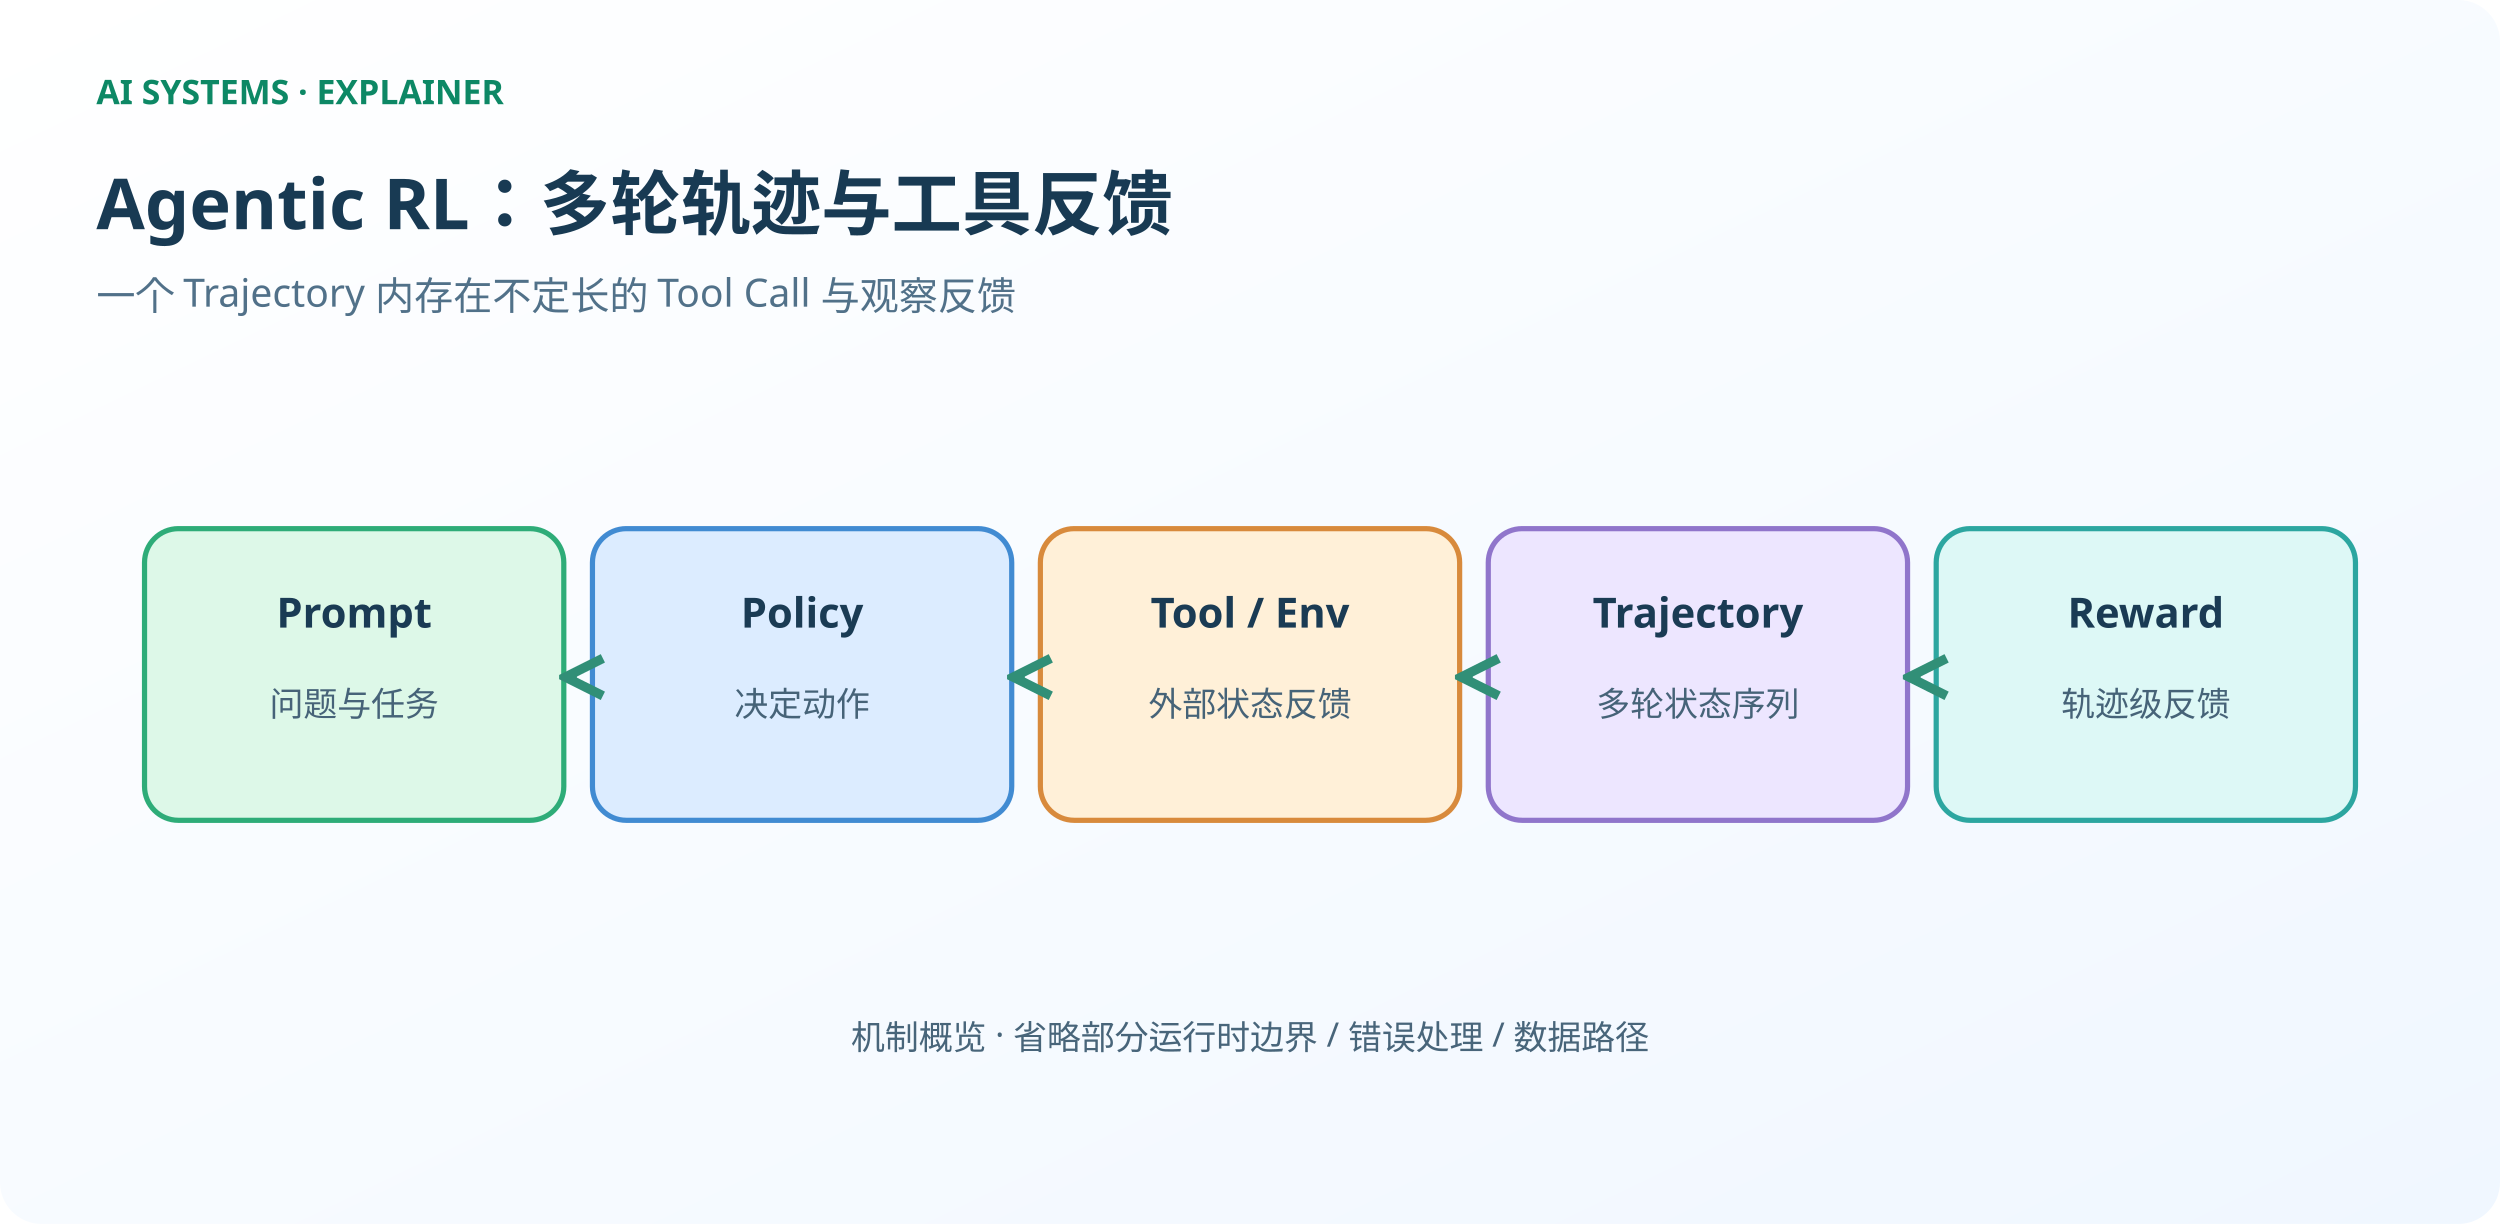
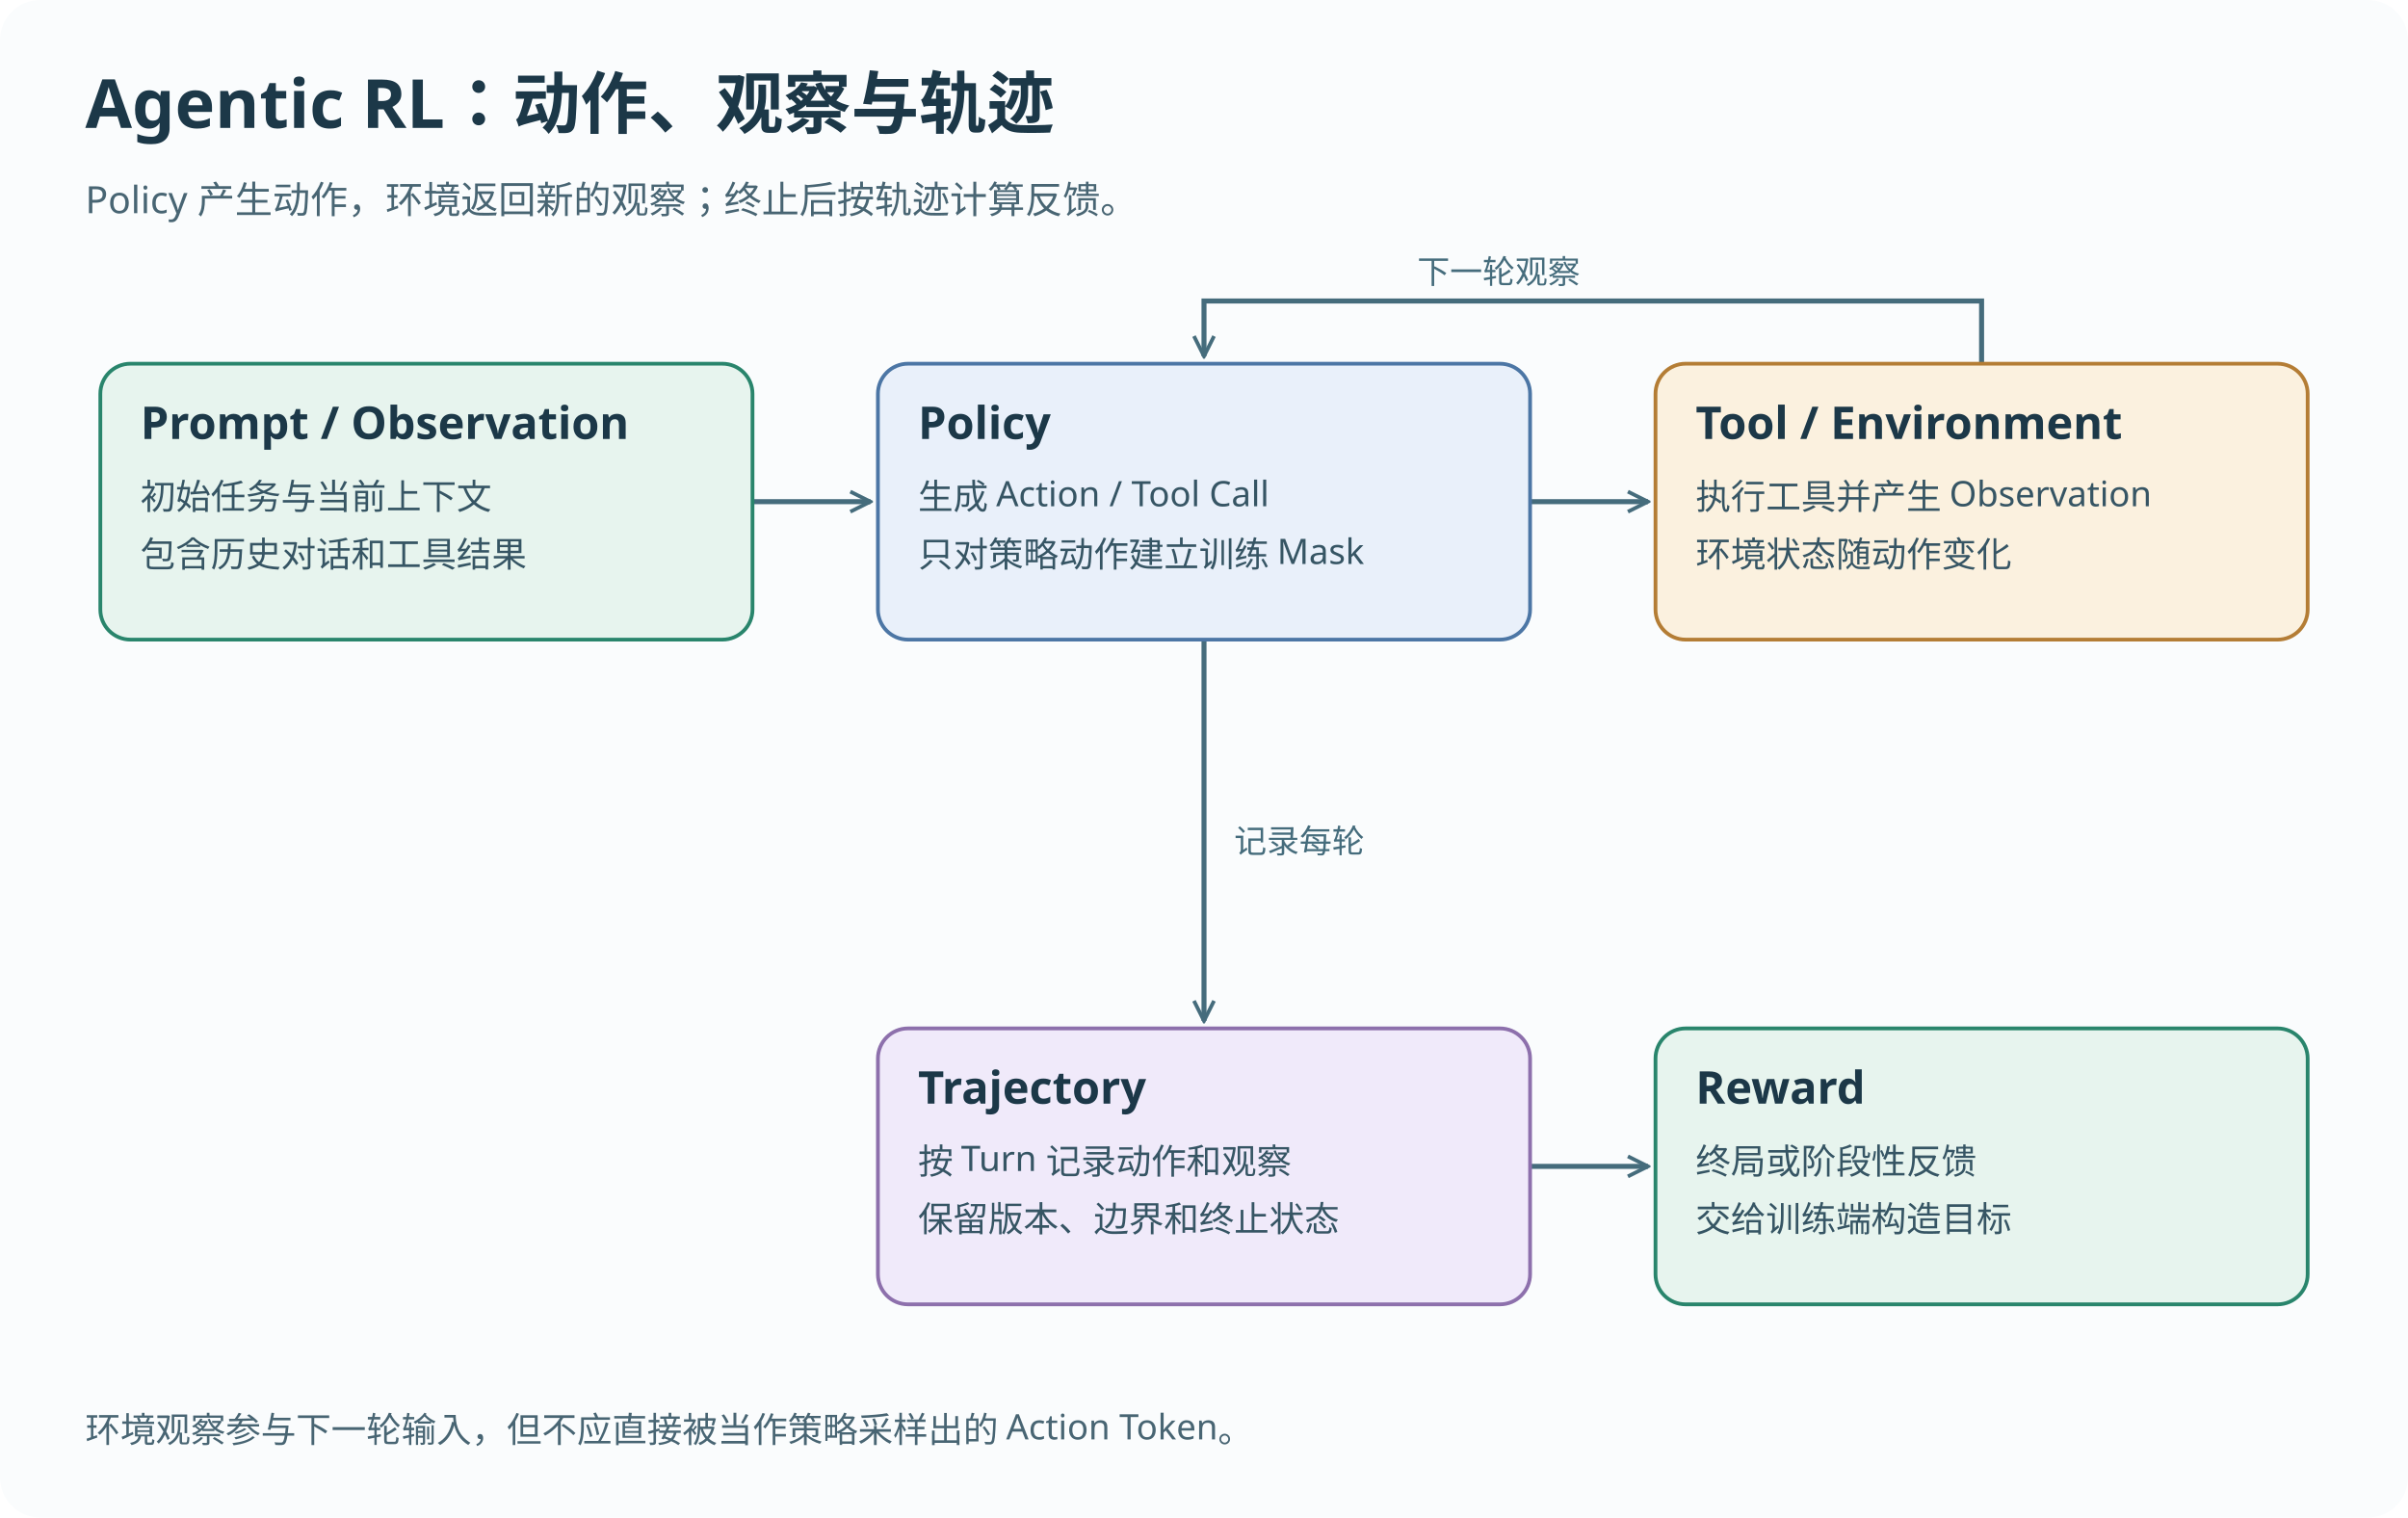
- <svg xmlns="http://www.w3.org/2000/svg" viewBox="0 0 960 470" role="img" aria-labelledby="t d">
+ <svg xmlns="http://www.w3.org/2000/svg" width="960" height="605" viewBox="0 0 960 605" role="img" aria-labelledby="title desc">
  <defs>
-     <linearGradient id="bg" x2="1" y2="1">
-       <stop stop-color="#ffffff" />
-       <stop offset="1" stop-color="#f0f7ff" />
-     </linearGradient>
-     <marker id="arrow" markerWidth="8" markerHeight="8" refX="6" refY="4" orient="auto">
-       <path d="M1 1L7 4L1 7" stroke="#318f77" stroke-width="1.5" fill="none" />
+     <marker id="a" markerUnits="userSpaceOnUse" markerWidth="10" markerHeight="10" refX="9" refY="5" orient="auto">
+       <path d="M1 1L9 5L1 9" fill="none" stroke="#456c7c" stroke-width="1.5" />
    </marker>
  </defs>
-   <rect width="960" height="470" rx="16" fill="url(#bg)" />
-   <text x="37" y="40" fill="#0d8865" font-size="13" font-family="system-ui, PingFang SC" font-weight="700">AI SYSTEMS · EXPLAINER</text>
-   <text x="37" y="88" fill="#183a53" font-size="27" font-family="system-ui, PingFang SC" font-weight="750">Agentic RL：多轮轨迹与工具反馈</text>
-   <text x="37" y="119" fill="#517189" font-size="15" font-family="system-ui, PingFang SC">一个 Trajectory 内存在不定长的 Tool Call 与观察反馈</text>
-   <rect x="55.5" y="203" width="161" height="112" rx="13" fill="#ddf8e8" stroke="#2eac78" stroke-width="2" />
-   <text x="136" y="241" fill="#1a3b54" font-family="system-ui, PingFang SC" font-size="16" font-weight="700" text-anchor="middle">Prompt</text>
-   <text x="136" y="275" fill="#466378" font-family="system-ui, PingFang SC" font-size="13" text-anchor="middle">问题与任务</text>
-   <rect x="227.5" y="203" width="161" height="112" rx="13" fill="#dcecff" stroke="#418bd2" stroke-width="2" />
-   <text x="308" y="241" fill="#1a3b54" font-family="system-ui, PingFang SC" font-size="16" font-weight="700" text-anchor="middle">Policy</text>
-   <text x="308" y="275" fill="#466378" font-family="system-ui, PingFang SC" font-size="13" text-anchor="middle">决定动作</text>
-   <rect x="399.5" y="203" width="161" height="112" rx="13" fill="#fff0d8" stroke="#d88a3c" stroke-width="2" />
-   <text x="480" y="241" fill="#1a3b54" font-family="system-ui, PingFang SC" font-size="16" font-weight="700" text-anchor="middle">Tool / Env</text>
-   <text x="480" y="275" fill="#466378" font-family="system-ui, PingFang SC" font-size="13" text-anchor="middle">外部状态反馈</text>
-   <rect x="571.5" y="203" width="161" height="112" rx="13" fill="#ede6ff" stroke="#9075cb" stroke-width="2" />
-   <text x="652" y="241" fill="#1a3b54" font-family="system-ui, PingFang SC" font-size="16" font-weight="700" text-anchor="middle">Trajectory</text>
-   <text x="652" y="275" fill="#466378" font-family="system-ui, PingFang SC" font-size="13" text-anchor="middle">多轮状态序列</text>
-   <rect x="743.5" y="203" width="161" height="112" rx="13" fill="#ddf8f6" stroke="#2ca6a0" stroke-width="2" />
-   <text x="824" y="241" fill="#1a3b54" font-family="system-ui, PingFang SC" font-size="16" font-weight="700" text-anchor="middle">Reward</text>
-   <text x="824" y="275" fill="#466378" font-family="system-ui, PingFang SC" font-size="13" text-anchor="middle">轨迹级反馈</text>
-   <path d="M221.5 260H219.5" fill="none" stroke="#318f77" stroke-width="2.4" marker-end="url(#arrow)" />
-   <path d="M393.5 260H391.5" fill="none" stroke="#318f77" stroke-width="2.4" marker-end="url(#arrow)" />
-   <path d="M565.5 260H563.5" fill="none" stroke="#318f77" stroke-width="2.4" marker-end="url(#arrow)" />
-   <path d="M737.5 260H735.5" fill="none" stroke="#318f77" stroke-width="2.4" marker-end="url(#arrow)" />
-   <text x="480" y="403" text-anchor="middle" font-family="system-ui, PingFang SC" font-size="13" fill="#48657a">机制概览 · 省略部分运行时边界 / 错误处理 / 数据路径</text>
+   <rect width="960" height="605" rx="16" fill="#fafcfd" />
+   <g font-family="system-ui,PingFang SC,Microsoft YaHei,sans-serif" fill="#1c3848">
+     <text x="34" y="51" font-size="27" font-weight="700">Agentic RL：动作、观察与轨迹</text>
+     <text x="34" y="85" font-size="15" fill="#486573">Policy 产生动作，环境返回新的观察；终止后按轨迹计算反馈。</text>
+     <path d="M300 200H347" fill="none" stroke="#456c7c" stroke-width="2" marker-end="url(#a)" />
+     <path d="M610 200H657" fill="none" stroke="#456c7c" stroke-width="2" marker-end="url(#a)" />
+     <path d="M790 145V120H480V142" fill="none" stroke="#456c7c" stroke-width="2" marker-end="url(#a)" />
+     <text x="565" y="113" font-size="13" fill="#456c7c">下一轮观察</text>
+     <path d="M480 255V331H480V407" fill="none" stroke="#456c7c" stroke-width="2" marker-end="url(#a)" />
+     <text x="492" y="340" font-size="13" fill="#456c7c">记录每轮</text>
+     <path d="M610 465H657" fill="none" stroke="#456c7c" stroke-width="2" marker-end="url(#a)" />
+     <rect x="40" y="145" width="260" height="110" rx="12" fill="#e7f4ee" stroke="#29856c" stroke-width="1.5" />
+     <text x="56" y="175" font-size="18" font-weight="650">Prompt / Observation</text>
+     <text x="56" y="203" font-size="14" fill="#365564">初始任务与当前上下文</text>
+     <text x="56" y="226" font-size="14" fill="#365564">包含历史对话和工具结果</text>
+     <rect x="350" y="145" width="260" height="110" rx="12" fill="#e9f0fa" stroke="#4c76a5" stroke-width="1.5" />
+     <text x="366" y="175" font-size="18" font-weight="650">Policy</text>
+     <text x="366" y="203" font-size="14" fill="#365564">生成 Action / Tool Call</text>
+     <text x="366" y="226" font-size="14" fill="#365564">只对策略动作建立训练 Mask</text>
+     <rect x="660" y="145" width="260" height="110" rx="12" fill="#fbf1df" stroke="#b47d35" stroke-width="1.5" />
+     <text x="676" y="175" font-size="18" font-weight="650">Tool / Environment</text>
+     <text x="676" y="203" font-size="14" fill="#365564">执行工具并产生 Observation</text>
+     <text x="676" y="226" font-size="14" fill="#365564">环境状态随动作变化</text>
+     <rect x="350" y="410" width="260" height="110" rx="12" fill="#f0eafa" stroke="#8d70ac" stroke-width="1.5" />
+     <text x="366" y="440" font-size="18" font-weight="650">Trajectory</text>
+     <text x="366" y="468" font-size="14" fill="#365564">按 Turn 记录动作和观察</text>
+     <text x="366" y="491" font-size="14" fill="#365564">保留版本、边界和终止状态</text>
+     <rect x="660" y="410" width="260" height="110" rx="12" fill="#e7f4ee" stroke="#29856c" stroke-width="1.5" />
+     <text x="676" y="440" font-size="18" font-weight="650">Reward</text>
+     <text x="676" y="468" font-size="14" fill="#365564">终局或阶段性反馈</text>
+     <text x="676" y="491" font-size="14" fill="#365564">交给训练端构造目标</text>
+     <text x="34" y="575" font-size="14" fill="#486573">环境观察参与下一轮输入，但不应直接被当作策略采样出的 Action Token。</text>
+   </g>
</svg>
